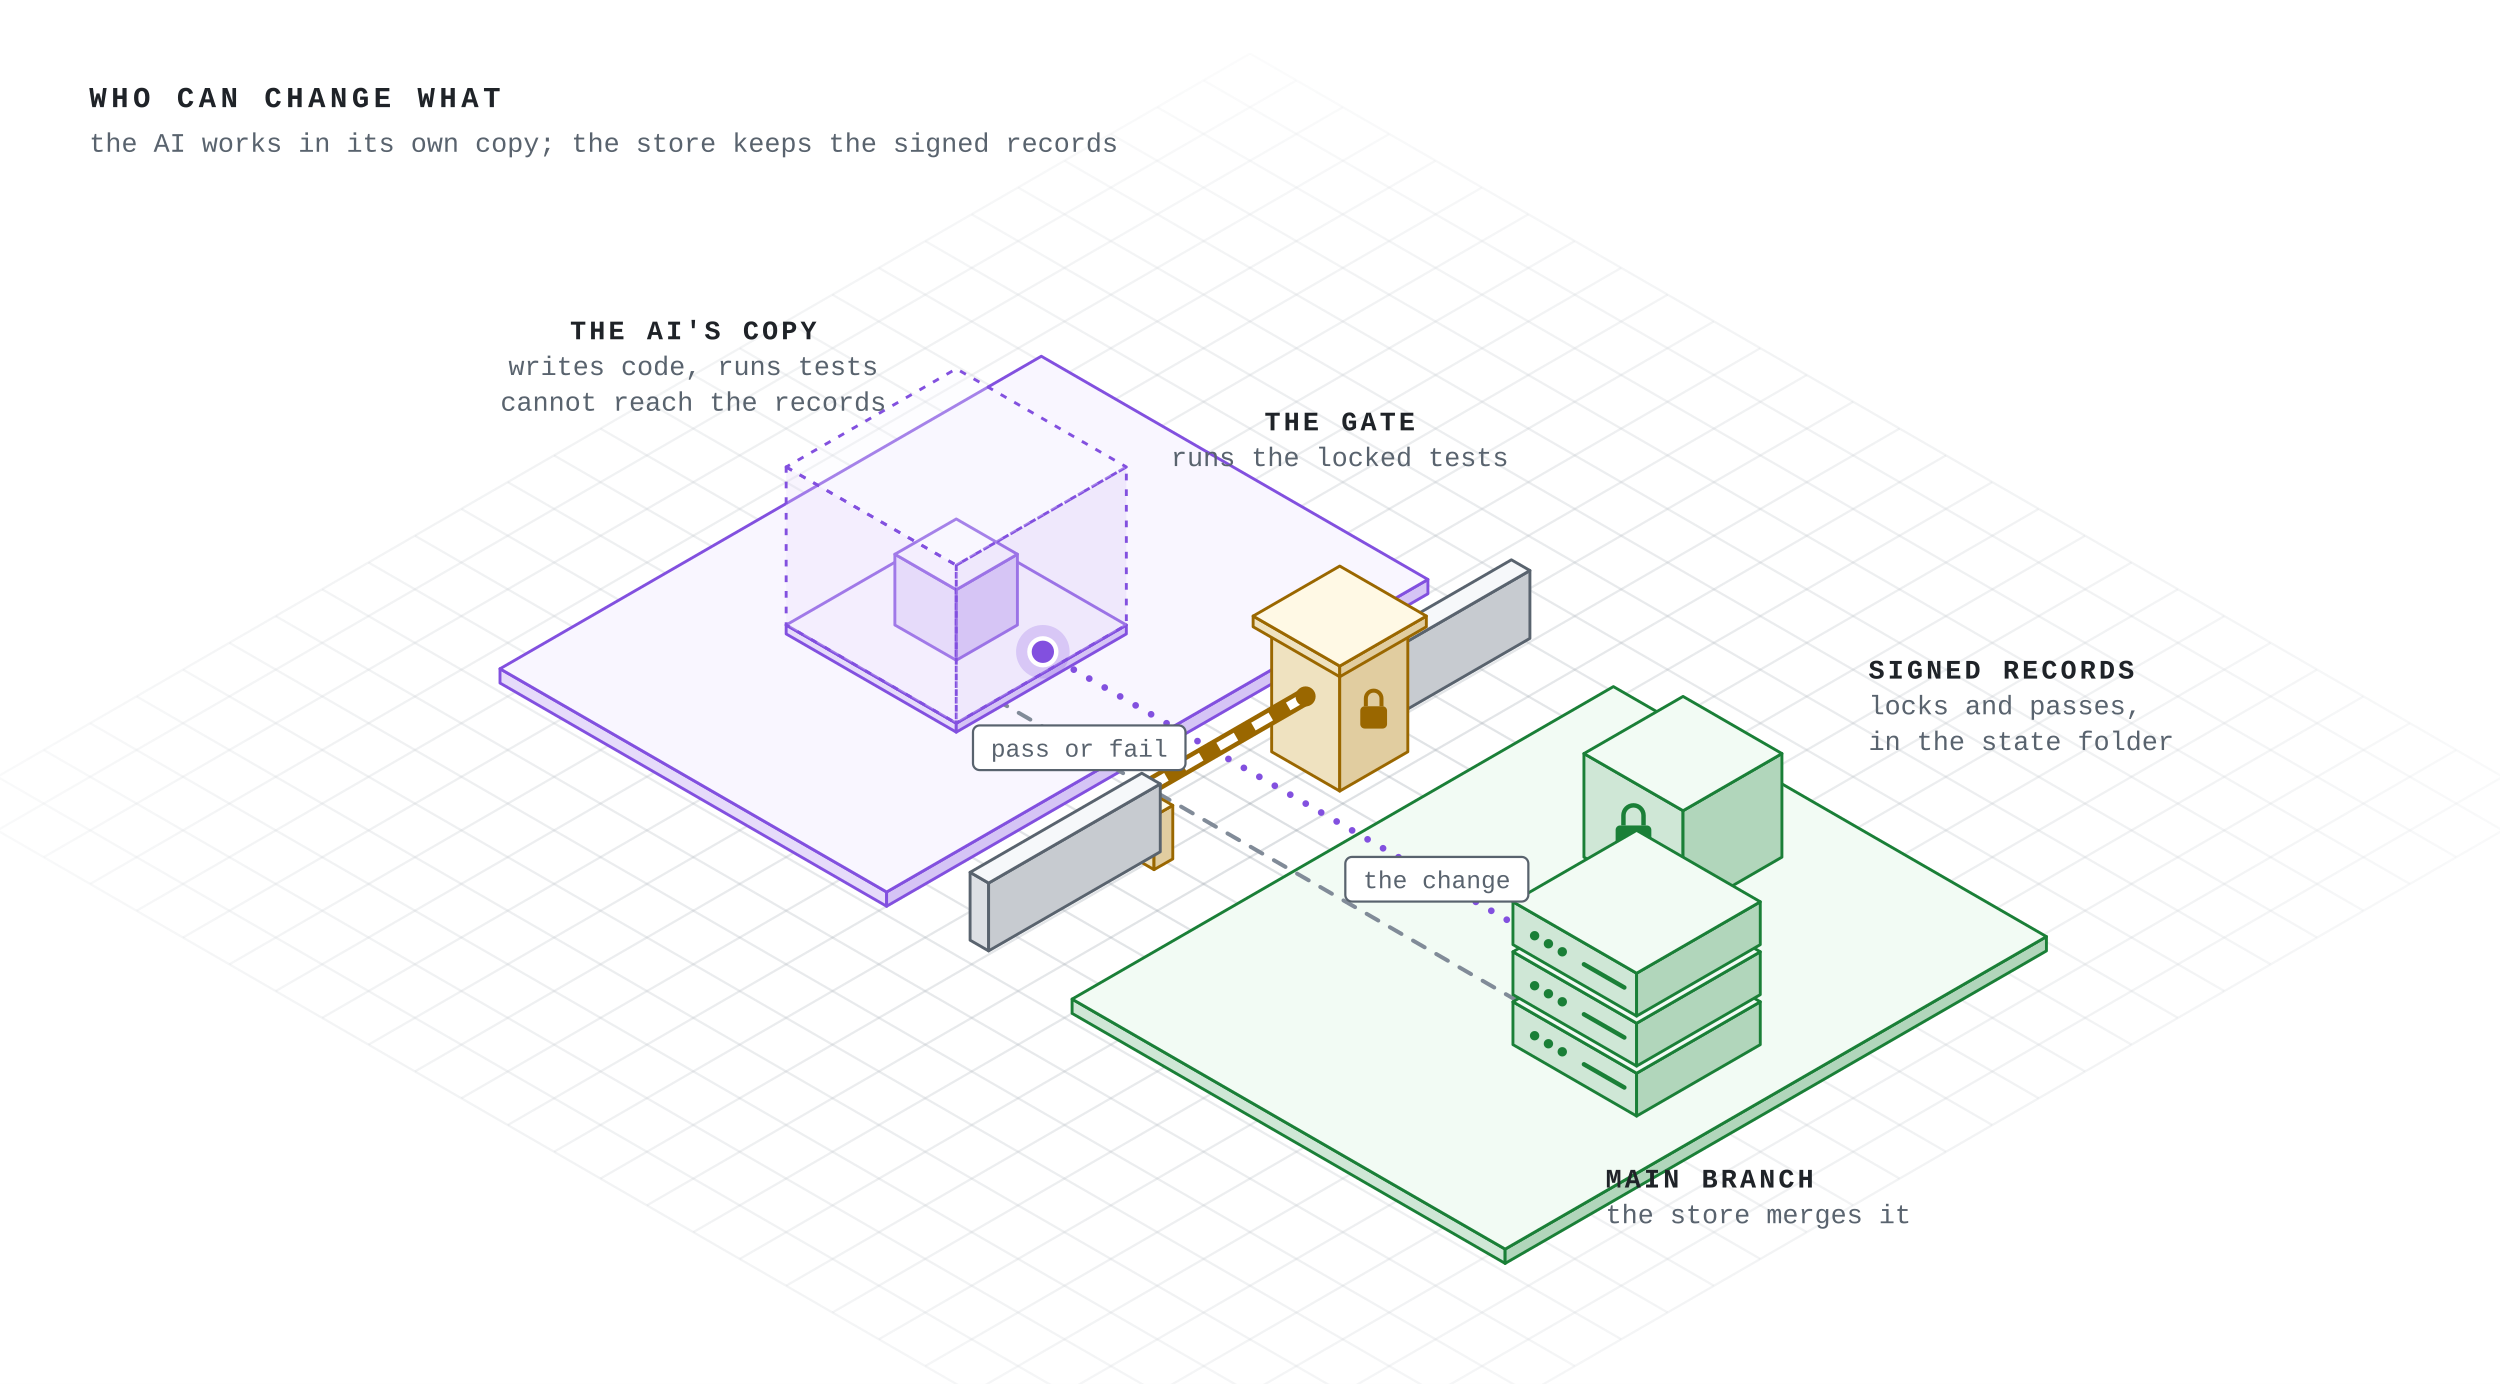
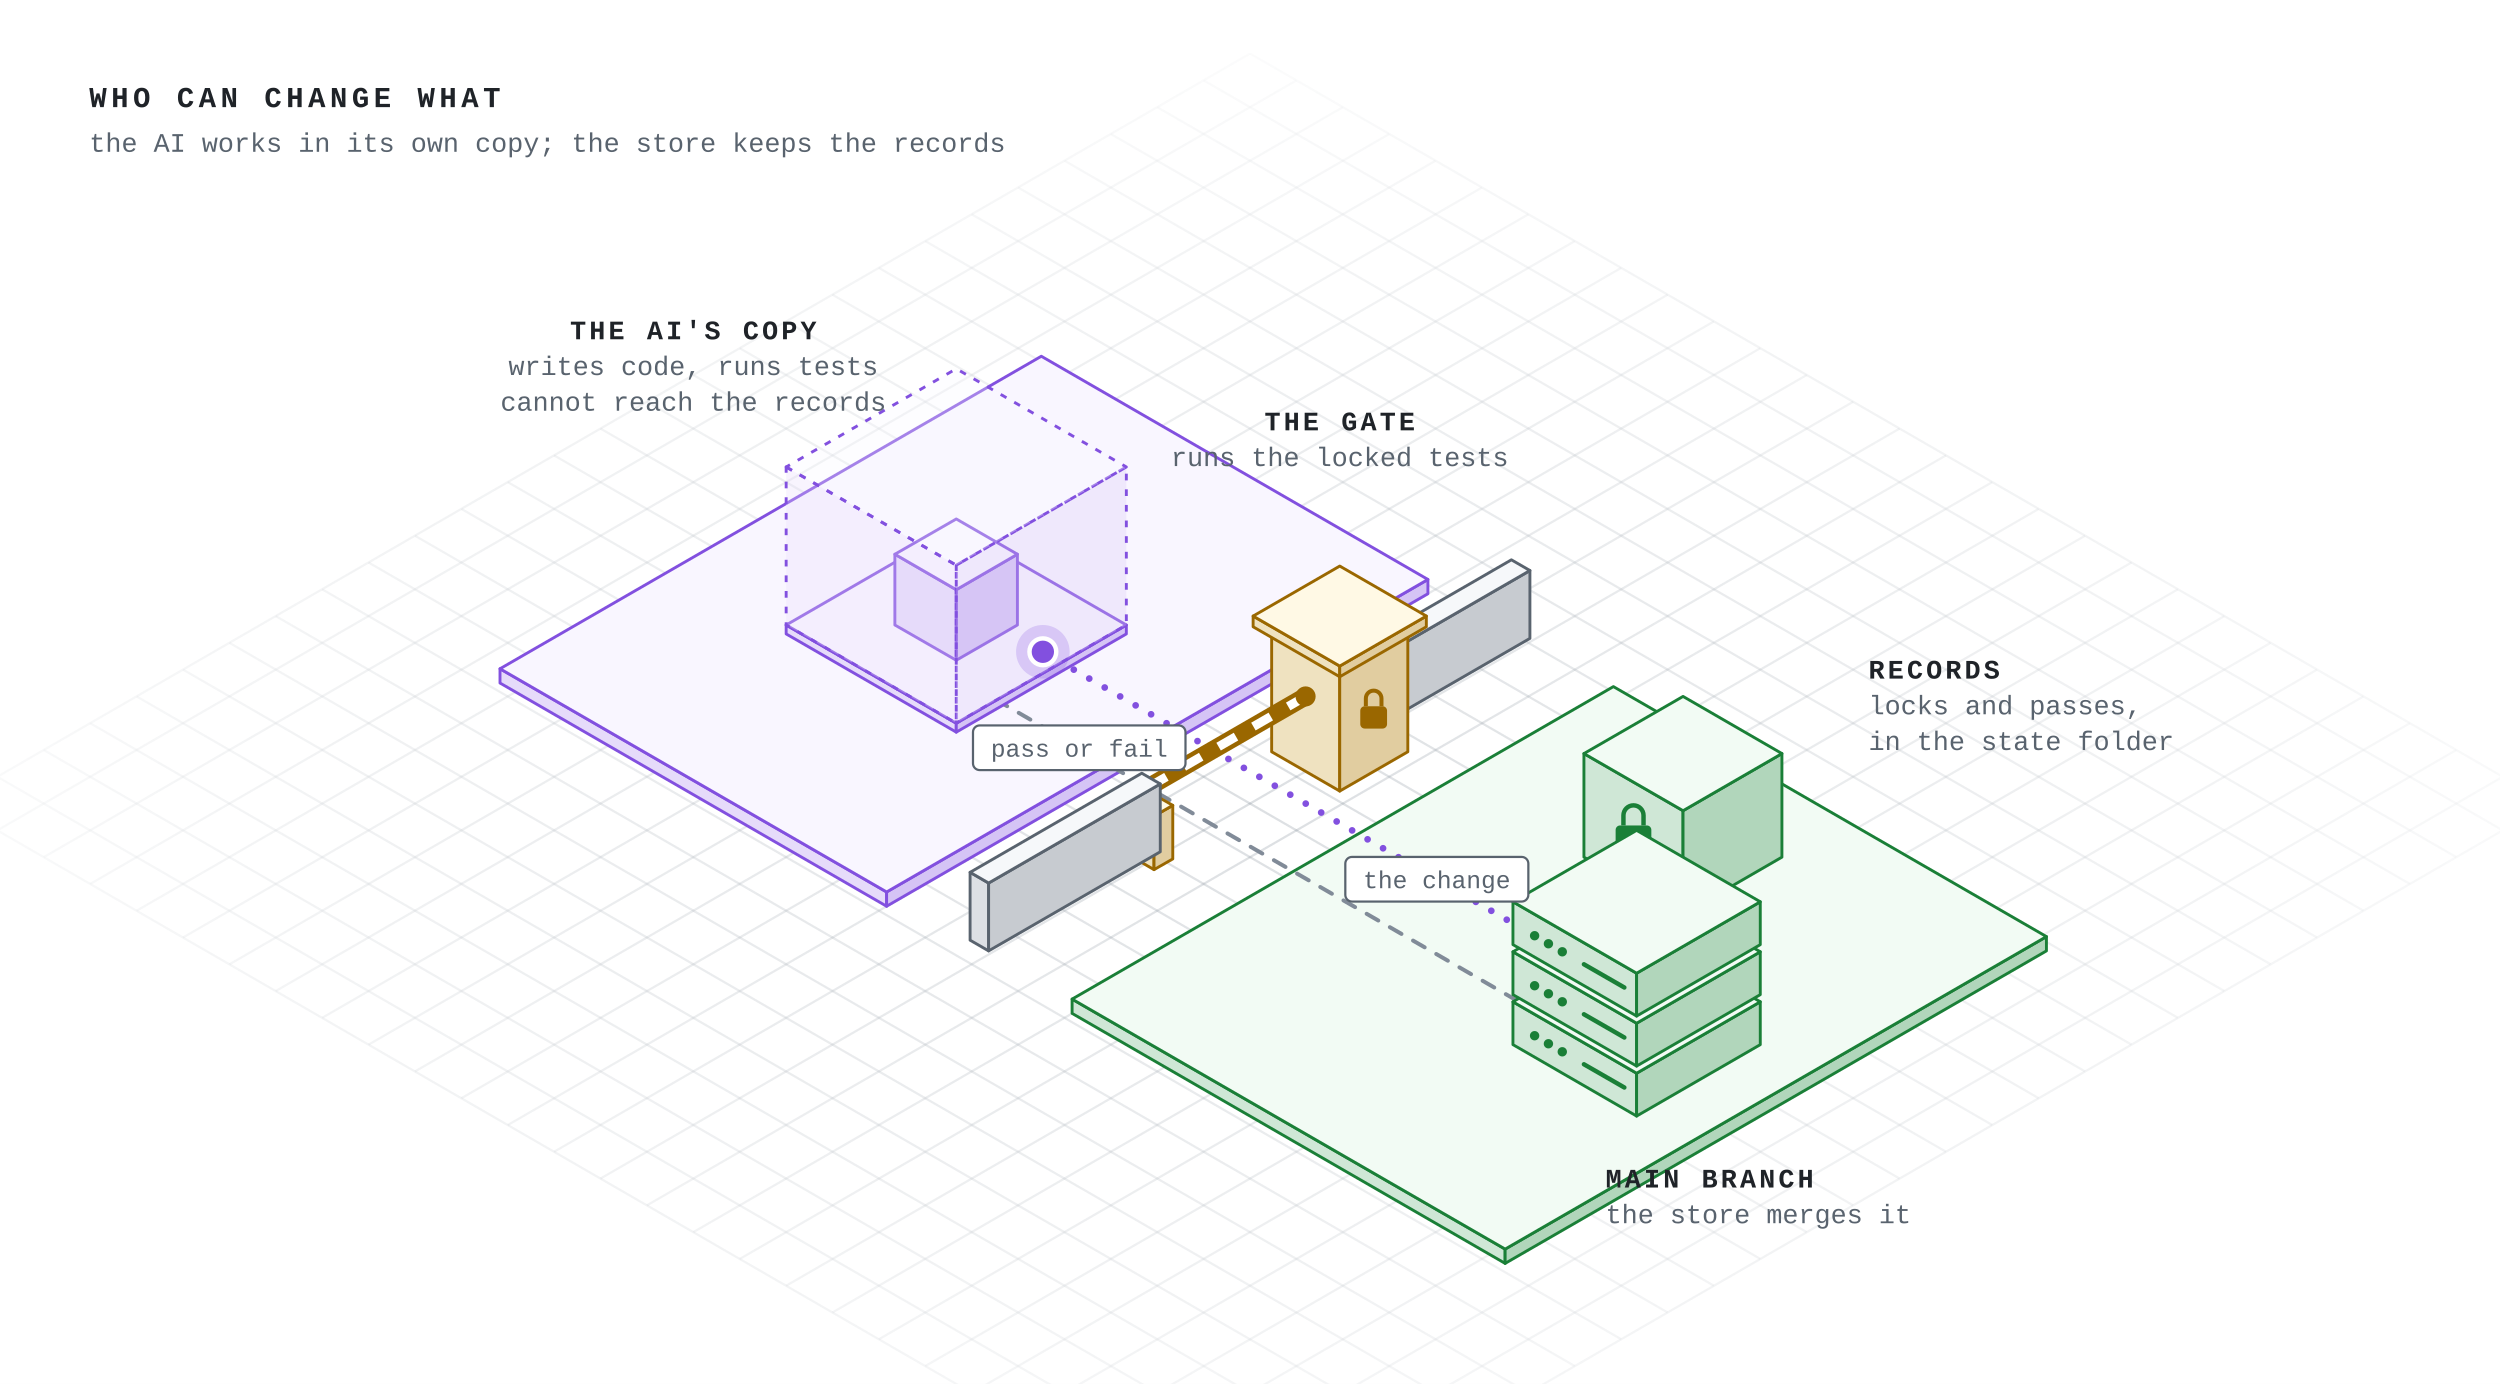
<svg xmlns="http://www.w3.org/2000/svg" viewBox="0 0 1120 620" width="1120" height="620" role="img" aria-labelledby="title desc" font-family="ui-monospace, SFMono-Regular, 'JetBrains Mono', 'Cascadia Mono', Menlo, Consolas, 'Liberation Mono', monospace">
  <defs>
    <radialGradient id="glow" cx="0.500" cy="0.581" r="0.6">
      <stop offset="0" stop-color="#fff" stop-opacity="1" />
      <stop offset="1" stop-color="#fff" stop-opacity="0" />
    </radialGradient>
    <mask id="fade">
      <rect width="1120" height="620" fill="url(#glow)" />
    </mask>
    <marker id="arrow-main" viewBox="0 0 10 10" refX="9" refY="5" markerWidth="10" markerHeight="10" markerUnits="userSpaceOnUse" orient="auto-start-reverse">
      <path d="M1,1 L9,5 L1,9 L3.2,5 z" fill="#8250df" />
    </marker>
    <marker id="arrow-side" viewBox="0 0 10 10" refX="9" refY="5" markerWidth="10" markerHeight="10" markerUnits="userSpaceOnUse" orient="auto-start-reverse">
      <path d="M1,1 L9,5 L1,9 L3.2,5 z" fill="#818b98" />
    </marker>
    <marker id="arrow-fail" viewBox="0 0 10 10" refX="9" refY="5" markerWidth="10" markerHeight="10" markerUnits="userSpaceOnUse" orient="auto-start-reverse">
      <path d="M1,1 L9,5 L1,9 L3.2,5 z" fill="#cf222e" />
    </marker>
    <marker id="arrow-pass" viewBox="0 0 10 10" refX="9" refY="5" markerWidth="10" markerHeight="10" markerUnits="userSpaceOnUse" orient="auto-start-reverse">
      <path d="M1,1 L9,5 L1,9 L3.2,5 z" fill="#1a7f37" />
    </marker>
  </defs>
  <style>.main{stroke-width:3;stroke-dasharray:0 8;animation:flow .8s linear infinite}.side{stroke-width:1.8;stroke-dasharray:6 6;animation:side 1.6s linear infinite}@keyframes flow{to{stroke-dashoffset:-8}}@keyframes side{to{stroke-dashoffset:-12}}.still-arm{display:none}.pulse{transform-box:fill-box;transform-origin:center;opacity:0;animation:pulse 4.2s ease-out infinite}@keyframes pulse{0%{transform:scale(1);opacity:.8}25%{transform:scale(2.5);opacity:0}100%{opacity:0}}@media (prefers-reduced-motion:reduce){.main,.side,.pulse{animation:none}.ticket,.moving-arm{display:none}.still-arm{display:inline}}</style>
  <rect width="1120" height="620" fill="#ffffff" />
  <g mask="url(#fade)">
    <line x1="560.0" y1="24.0" x2="-22.0" y2="360.0" stroke="#818b98" stroke-opacity="0.28" stroke-width="1" />
    <line x1="560.0" y1="24.0" x2="1142.0" y2="360.0" stroke="#818b98" stroke-opacity="0.28" stroke-width="1" />
    <line x1="580.8" y1="36.0" x2="-1.2" y2="372.0" stroke="#818b98" stroke-opacity="0.28" stroke-width="1" />
    <line x1="539.2" y1="36.0" x2="1121.2" y2="372.0" stroke="#818b98" stroke-opacity="0.28" stroke-width="1" />
    <line x1="601.6" y1="48.0" x2="19.6" y2="384.0" stroke="#818b98" stroke-opacity="0.28" stroke-width="1" />
    <line x1="518.4" y1="48.0" x2="1100.4" y2="384.0" stroke="#818b98" stroke-opacity="0.28" stroke-width="1" />
    <line x1="622.4" y1="60.0" x2="40.4" y2="396.0" stroke="#818b98" stroke-opacity="0.28" stroke-width="1" />
    <line x1="497.6" y1="60.0" x2="1079.6" y2="396.0" stroke="#818b98" stroke-opacity="0.28" stroke-width="1" />
    <line x1="643.1" y1="72.0" x2="61.2" y2="408.0" stroke="#818b98" stroke-opacity="0.28" stroke-width="1" />
    <line x1="476.9" y1="72.0" x2="1058.8" y2="408.0" stroke="#818b98" stroke-opacity="0.28" stroke-width="1" />
    <line x1="663.9" y1="84.0" x2="82.0" y2="420.0" stroke="#818b98" stroke-opacity="0.28" stroke-width="1" />
    <line x1="456.1" y1="84.0" x2="1038.0" y2="420.0" stroke="#818b98" stroke-opacity="0.28" stroke-width="1" />
    <line x1="684.7" y1="96.0" x2="102.8" y2="432.0" stroke="#818b98" stroke-opacity="0.28" stroke-width="1" />
    <line x1="435.3" y1="96.0" x2="1017.2" y2="432.0" stroke="#818b98" stroke-opacity="0.28" stroke-width="1" />
    <line x1="705.5" y1="108.0" x2="123.5" y2="444.0" stroke="#818b98" stroke-opacity="0.28" stroke-width="1" />
    <line x1="414.5" y1="108.0" x2="996.5" y2="444.0" stroke="#818b98" stroke-opacity="0.28" stroke-width="1" />
    <line x1="726.3" y1="120.0" x2="144.3" y2="456.0" stroke="#818b98" stroke-opacity="0.28" stroke-width="1" />
    <line x1="393.7" y1="120.0" x2="975.7" y2="456.0" stroke="#818b98" stroke-opacity="0.28" stroke-width="1" />
    <line x1="747.1" y1="132.0" x2="165.1" y2="468.0" stroke="#818b98" stroke-opacity="0.28" stroke-width="1" />
    <line x1="372.9" y1="132.0" x2="954.9" y2="468.0" stroke="#818b98" stroke-opacity="0.28" stroke-width="1" />
    <line x1="767.8" y1="144.0" x2="185.9" y2="480.0" stroke="#818b98" stroke-opacity="0.28" stroke-width="1" />
    <line x1="352.2" y1="144.0" x2="934.1" y2="480.0" stroke="#818b98" stroke-opacity="0.28" stroke-width="1" />
    <line x1="788.6" y1="156.0" x2="206.7" y2="492.0" stroke="#818b98" stroke-opacity="0.28" stroke-width="1" />
    <line x1="331.4" y1="156.0" x2="913.3" y2="492.0" stroke="#818b98" stroke-opacity="0.28" stroke-width="1" />
    <line x1="809.4" y1="168.0" x2="227.5" y2="504.0" stroke="#818b98" stroke-opacity="0.28" stroke-width="1" />
    <line x1="310.6" y1="168.0" x2="892.5" y2="504.0" stroke="#818b98" stroke-opacity="0.28" stroke-width="1" />
    <line x1="830.2" y1="180.0" x2="248.2" y2="516.0" stroke="#818b98" stroke-opacity="0.28" stroke-width="1" />
    <line x1="289.8" y1="180.0" x2="871.8" y2="516.0" stroke="#818b98" stroke-opacity="0.28" stroke-width="1" />
    <line x1="851.0" y1="192.0" x2="269.0" y2="528.0" stroke="#818b98" stroke-opacity="0.28" stroke-width="1" />
    <line x1="269.0" y1="192.0" x2="851.0" y2="528.0" stroke="#818b98" stroke-opacity="0.28" stroke-width="1" />
    <line x1="871.8" y1="204.0" x2="289.8" y2="540.0" stroke="#818b98" stroke-opacity="0.28" stroke-width="1" />
    <line x1="248.2" y1="204.0" x2="830.2" y2="540.0" stroke="#818b98" stroke-opacity="0.28" stroke-width="1" />
    <line x1="892.5" y1="216.0" x2="310.6" y2="552.0" stroke="#818b98" stroke-opacity="0.28" stroke-width="1" />
    <line x1="227.5" y1="216.0" x2="809.4" y2="552.0" stroke="#818b98" stroke-opacity="0.28" stroke-width="1" />
    <line x1="913.3" y1="228.0" x2="331.4" y2="564.0" stroke="#818b98" stroke-opacity="0.28" stroke-width="1" />
    <line x1="206.7" y1="228.0" x2="788.6" y2="564.0" stroke="#818b98" stroke-opacity="0.28" stroke-width="1" />
    <line x1="934.1" y1="240.0" x2="352.2" y2="576.0" stroke="#818b98" stroke-opacity="0.28" stroke-width="1" />
    <line x1="185.9" y1="240.0" x2="767.8" y2="576.0" stroke="#818b98" stroke-opacity="0.28" stroke-width="1" />
    <line x1="954.9" y1="252.0" x2="372.9" y2="588.0" stroke="#818b98" stroke-opacity="0.28" stroke-width="1" />
    <line x1="165.1" y1="252.0" x2="747.1" y2="588.0" stroke="#818b98" stroke-opacity="0.28" stroke-width="1" />
    <line x1="975.7" y1="264.0" x2="393.7" y2="600.0" stroke="#818b98" stroke-opacity="0.28" stroke-width="1" />
    <line x1="144.3" y1="264.0" x2="726.3" y2="600.0" stroke="#818b98" stroke-opacity="0.28" stroke-width="1" />
    <line x1="996.5" y1="276.0" x2="414.5" y2="612.0" stroke="#818b98" stroke-opacity="0.28" stroke-width="1" />
    <line x1="123.5" y1="276.0" x2="705.5" y2="612.0" stroke="#818b98" stroke-opacity="0.28" stroke-width="1" />
    <line x1="1017.2" y1="288.0" x2="435.3" y2="624.0" stroke="#818b98" stroke-opacity="0.28" stroke-width="1" />
    <line x1="102.8" y1="288.0" x2="684.7" y2="624.0" stroke="#818b98" stroke-opacity="0.28" stroke-width="1" />
    <line x1="1038.0" y1="300.0" x2="456.1" y2="636.0" stroke="#818b98" stroke-opacity="0.28" stroke-width="1" />
    <line x1="82.0" y1="300.0" x2="663.9" y2="636.0" stroke="#818b98" stroke-opacity="0.28" stroke-width="1" />
    <line x1="1058.8" y1="312.0" x2="476.9" y2="648.0" stroke="#818b98" stroke-opacity="0.28" stroke-width="1" />
    <line x1="61.2" y1="312.0" x2="643.1" y2="648.0" stroke="#818b98" stroke-opacity="0.28" stroke-width="1" />
    <line x1="1079.6" y1="324.0" x2="497.6" y2="660.0" stroke="#818b98" stroke-opacity="0.28" stroke-width="1" />
    <line x1="40.4" y1="324.0" x2="622.4" y2="660.0" stroke="#818b98" stroke-opacity="0.28" stroke-width="1" />
    <line x1="1100.4" y1="336.0" x2="518.4" y2="672.0" stroke="#818b98" stroke-opacity="0.28" stroke-width="1" />
    <line x1="19.6" y1="336.0" x2="601.6" y2="672.0" stroke="#818b98" stroke-opacity="0.28" stroke-width="1" />
    <line x1="1121.2" y1="348.0" x2="539.2" y2="684.0" stroke="#818b98" stroke-opacity="0.28" stroke-width="1" />
    <line x1="-1.2" y1="348.0" x2="580.8" y2="684.0" stroke="#818b98" stroke-opacity="0.28" stroke-width="1" />
    <line x1="1142.0" y1="360.0" x2="560.0" y2="696.0" stroke="#818b98" stroke-opacity="0.28" stroke-width="1" />
    <line x1="-22.0" y1="360.0" x2="560.0" y2="696.0" stroke="#818b98" stroke-opacity="0.28" stroke-width="1" />
  </g>
  <polygon points="224.0,299.6 397.2,399.6 397.2,406.0 224.0,306.0" fill="#e6dbfa" class="zone" stroke="#8250df" stroke-width="1.3" stroke-linejoin="round" />
  <polygon points="397.2,399.6 639.7,259.6 639.7,266.0 397.2,406.0" fill="#d5c4f5" class="zone" stroke="#8250df" stroke-width="1.3" stroke-linejoin="round" />
  <polygon points="224.0,299.6 397.2,399.6 639.7,259.6 466.5,159.6" fill="#f9f6ff" class="zone" stroke="#8250df" stroke-width="1.3" stroke-linejoin="round" />
  <polygon points="480.3,447.6 674.3,559.6 674.3,566.0 480.3,454.0" fill="#cfe7d6" class="zone" stroke="#1a7f37" stroke-width="1.3" stroke-linejoin="round" />
  <polygon points="674.3,559.6 916.8,419.6 916.8,426.0 674.3,566.0" fill="#b1d6bb" class="zone" stroke="#1a7f37" stroke-width="1.3" stroke-linejoin="round" />
  <polygon points="480.3,447.6 674.3,559.6 916.8,419.6 722.8,307.6" fill="#f2fbf4" class="zone" stroke="#1a7f37" stroke-width="1.3" stroke-linejoin="round" />
  <polyline class="main" data-lane="1" points="467.2,292.0 719.3,437.6" fill="none" stroke="#8250df" stroke-linecap="round" stroke-linejoin="round" marker-end="url(#arrow-main)" />
  <polyline class="side" data-lane="2" points="690.2,454.4 438.1,308.8" fill="none" stroke="#818b98" stroke-linecap="round" stroke-linejoin="round" marker-end="url(#arrow-side)" />
  <polygon points="352.2,280.0 428.4,324.0 428.4,328.0 352.2,284.0" fill="#e6dbfa" stroke="#8250df" stroke-width="1.3" stroke-linejoin="round" />
  <polygon points="428.4,324.0 504.6,280.0 504.6,284.0 428.4,328.0" fill="#d5c4f5" stroke="#8250df" stroke-width="1.3" stroke-linejoin="round" />
  <polygon points="352.2,280.0 428.4,324.0 504.6,280.0 428.4,236.0" fill="#f9f6ff" stroke="#8250df" stroke-width="1.3" stroke-linejoin="round" />
  <polygon points="400.9,248.3 428.4,264.2 428.4,295.8 400.9,280.0" fill="#e6dbfa" stroke="#8250df" stroke-width="1.3" stroke-linejoin="round" />
  <polygon points="428.4,264.2 455.8,248.3 455.8,280.0 428.4,295.8" fill="#d5c4f5" stroke="#8250df" stroke-width="1.3" stroke-linejoin="round" />
  <polygon points="400.9,248.3 428.4,264.2 455.8,248.3 428.4,232.5" fill="#f9f6ff" stroke="#8250df" stroke-width="1.3" stroke-linejoin="round" />
  <polygon points="352.2,209.2 428.4,253.2 428.4,324.0 352.2,280.0" fill="#e6dbfa" stroke="#8250df" stroke-width="1.3" stroke-linejoin="round" fill-opacity="0.3" stroke-dasharray="3 4" />
  <polygon points="428.4,253.2 504.6,209.2 504.6,280.0 428.4,324.0" fill="#d5c4f5" stroke="#8250df" stroke-width="1.3" stroke-linejoin="round" fill-opacity="0.3" stroke-dasharray="3 4" />
  <polygon points="352.2,209.2 428.4,253.2 504.6,209.2 428.4,165.2" fill="#f9f6ff" stroke="#8250df" stroke-width="1.3" stroke-linejoin="round" fill-opacity="0.3" stroke-dasharray="3 4" />
  <polygon points="612.7,288.0 621.0,292.8 621.0,323.2 612.7,318.4" fill="#dde0e4" stroke="#59636e" stroke-width="1.3" stroke-linejoin="round" />
  <polygon points="621.0,292.8 685.4,255.6 685.4,286.0 621.0,323.2" fill="#c7cbd0" stroke="#59636e" stroke-width="1.3" stroke-linejoin="round" />
  <polygon points="612.7,288.0 621.0,292.8 685.4,255.6 677.1,250.8" fill="#f6f8fa" stroke="#59636e" stroke-width="1.3" stroke-linejoin="round" />
  <polygon points="569.7,280.8 600.2,298.4 600.2,354.4 569.7,336.8" fill="#efe2c0" stroke="#9a6700" stroke-width="1.3" stroke-linejoin="round" />
  <polygon points="600.2,298.4 630.7,280.8 630.7,336.8 600.2,354.4" fill="#e1cda0" stroke="#9a6700" stroke-width="1.3" stroke-linejoin="round" />
  <polygon points="569.7,280.8 600.2,298.4 630.7,280.8 600.2,263.2" fill="#fff9e5" stroke="#9a6700" stroke-width="1.3" stroke-linejoin="round" />
  <polygon points="561.4,276.0 600.2,298.4 600.2,303.2 561.4,280.8" fill="#efe2c0" stroke="#9a6700" stroke-width="1.3" stroke-linejoin="round" />
  <polygon points="600.2,298.4 639.0,276.0 639.0,280.8 600.2,303.2" fill="#e1cda0" stroke="#9a6700" stroke-width="1.3" stroke-linejoin="round" />
  <polygon points="561.4,276.0 600.2,298.4 639.0,276.0 600.2,253.6" fill="#fff9e5" stroke="#9a6700" stroke-width="1.3" stroke-linejoin="round" />
  <rect x="609.4" y="316.4" width="12" height="10" rx="2" fill="#9a6700" />
  <path d="M611.9,316.4 v-3.5 a3.5,3.5 0 0 1 7,0 v3.5" fill="none" stroke="#9a6700" stroke-width="1.8" />
  <polygon points="508.7,360.8 517.0,365.6 517.0,389.6 508.7,384.8" fill="#efe2c0" stroke="#9a6700" stroke-width="1.3" stroke-linejoin="round" />
  <polygon points="517.0,365.6 525.4,360.8 525.4,384.8 517.0,389.6" fill="#e1cda0" stroke="#9a6700" stroke-width="1.3" stroke-linejoin="round" />
  <polygon points="508.7,360.8 517.0,365.6 525.4,360.8 517.0,356.0" fill="#fff9e5" stroke="#9a6700" stroke-width="1.3" stroke-linejoin="round" />
  <g class="moving-arm">
    <line x1="584.9" y1="312.0" x2="517.0" y2="351.2" stroke="#9a6700" stroke-width="8" stroke-linecap="round" />
    <line x1="584.9" y1="312.0" x2="517.0" y2="351.2" stroke="#ffffff" stroke-width="4" stroke-dasharray="9 9" />
    <animateTransform attributeName="transform" type="rotate" values="0 584.9 312.0;0 584.9 312.0;80 584.9 312.0;80 584.9 312.0;0 584.9 312.0;0 584.9 312.0" keyTimes="0;0.298;0.371;0.659;0.732;1" dur="6.15s" repeatCount="indefinite" />
  </g>
  <g class="still-arm">
    <line x1="584.9" y1="312.0" x2="517.0" y2="351.2" stroke="#9a6700" stroke-width="8" stroke-linecap="round" />
    <line x1="584.9" y1="312.0" x2="517.0" y2="351.2" stroke="#ffffff" stroke-width="4" stroke-dasharray="9 9" />
  </g>
  <circle cx="584.9" cy="312.0" r="4.5" fill="#9a6700" />
  <polygon points="434.6,390.8 442.9,395.6 442.9,426.0 434.6,421.2" fill="#dde0e4" stroke="#59636e" stroke-width="1.3" stroke-linejoin="round" />
  <polygon points="442.9,395.6 519.8,351.2 519.8,381.6 442.9,426.0" fill="#c7cbd0" stroke="#59636e" stroke-width="1.3" stroke-linejoin="round" />
  <polygon points="434.6,390.8 442.9,395.6 519.8,351.2 511.5,346.4" fill="#f6f8fa" stroke="#59636e" stroke-width="1.3" stroke-linejoin="round" />
  <polygon points="709.6,337.6 754.0,363.2 754.0,409.6 709.6,384.0" fill="#cfe7d6" stroke="#1a7f37" stroke-width="1.3" stroke-linejoin="round" />
  <polygon points="754.0,363.2 798.3,337.6 798.3,384.0 754.0,409.6" fill="#b1d6bb" stroke="#1a7f37" stroke-width="1.3" stroke-linejoin="round" />
  <polygon points="709.6,337.6 754.0,363.2 798.3,337.6 754.0,312.0" fill="#f2fbf4" stroke="#1a7f37" stroke-width="1.3" stroke-linejoin="round" />
  <rect x="723.8" y="369.8" width="16" height="13" rx="2" fill="#1a7f37" />
  <path d="M727.3,369.8 v-4.5 a4.5,4.5 0 0 1 9,0 v4.5" fill="none" stroke="#1a7f37" stroke-width="2" />
  <polygon points="677.8,448.8 733.2,480.8 733.2,500.0 677.8,468.0" fill="#cfe7d6" stroke="#1a7f37" stroke-width="1.3" stroke-linejoin="round" />
  <polygon points="733.2,480.8 788.6,448.8 788.6,468.0 733.2,500.0" fill="#b1d6bb" stroke="#1a7f37" stroke-width="1.3" stroke-linejoin="round" />
  <polygon points="677.8,448.8 733.2,480.8 788.6,448.8 733.2,416.8" fill="#f2fbf4" stroke="#1a7f37" stroke-width="1.3" stroke-linejoin="round" />
  <circle cx="687.5" cy="464.0" r="2.1" fill="#1a7f37" />
  <circle cx="693.7" cy="467.6" r="2.1" fill="#1a7f37" />
  <circle cx="699.9" cy="471.2" r="2.1" fill="#1a7f37" />
  <line x1="709.6" y1="476.8" x2="727.7" y2="487.2" stroke="#1a7f37" stroke-width="2" stroke-linecap="round" />
  <polygon points="677.8,426.4 733.2,458.4 733.2,477.6 677.8,445.6" fill="#cfe7d6" stroke="#1a7f37" stroke-width="1.3" stroke-linejoin="round" />
  <polygon points="733.2,458.4 788.6,426.4 788.6,445.6 733.2,477.6" fill="#b1d6bb" stroke="#1a7f37" stroke-width="1.3" stroke-linejoin="round" />
  <polygon points="677.8,426.4 733.2,458.4 788.6,426.4 733.2,394.4" fill="#f2fbf4" stroke="#1a7f37" stroke-width="1.3" stroke-linejoin="round" />
  <circle cx="687.5" cy="441.6" r="2.1" fill="#1a7f37" />
  <circle cx="693.7" cy="445.2" r="2.1" fill="#1a7f37" />
  <circle cx="699.9" cy="448.8" r="2.1" fill="#1a7f37" />
  <line x1="709.6" y1="454.4" x2="727.7" y2="464.8" stroke="#1a7f37" stroke-width="2" stroke-linecap="round" />
  <polygon points="677.8,404.0 733.2,436.0 733.2,455.2 677.8,423.2" fill="#cfe7d6" stroke="#1a7f37" stroke-width="1.3" stroke-linejoin="round" />
  <polygon points="733.2,436.0 788.6,404.0 788.6,423.2 733.2,455.2" fill="#b1d6bb" stroke="#1a7f37" stroke-width="1.3" stroke-linejoin="round" />
  <polygon points="677.8,404.0 733.2,436.0 788.6,404.0 733.2,372.0" fill="#f2fbf4" stroke="#1a7f37" stroke-width="1.3" stroke-linejoin="round" />
  <circle cx="687.5" cy="419.2" r="2.1" fill="#1a7f37" />
  <circle cx="693.7" cy="422.8" r="2.1" fill="#1a7f37" />
  <circle cx="699.9" cy="426.4" r="2.1" fill="#1a7f37" />
  <line x1="709.6" y1="432.0" x2="727.7" y2="442.4" stroke="#1a7f37" stroke-width="2" stroke-linecap="round" />
  <text x="40" y="48" font-size="13" font-weight="700" letter-spacing="2" fill="#1f2328">WHO CAN CHANGE WHAT</text>
-   <text x="40" y="68" font-size="12" fill="#59636e">the AI works in its own copy; the store keeps the signed records</text>
+   <text x="40" y="68" font-size="12" fill="#59636e">the AI works in its own copy; the store keeps the records</text>
  <rect class="pill" data-lane="1" x="602.7" y="383.9" width="82.0" height="20" rx="3" fill="#ffffff" stroke="#59636e" />
  <text x="643.7" y="397.9" text-anchor="middle" font-size="11" fill="#59636e">the change</text>
  <rect class="pill" data-lane="2" x="435.9" y="325.0" width="95.2" height="20" rx="3" fill="#ffffff" stroke="#59636e" />
  <text x="483.5" y="339.0" text-anchor="middle" font-size="11" fill="#59636e">pass or fail</text>
  <text x="310.6" y="152.0" text-anchor="middle" font-size="12" font-weight="700" letter-spacing="1.4" fill="#1f2328">THE AI'S COPY</text>
  <text x="310.6" y="168.0" text-anchor="middle" font-size="12" fill="#59636e">writes code, runs tests</text>
  <text x="310.6" y="184.0" text-anchor="middle" font-size="12" fill="#59636e">cannot reach the records</text>
-   <text x="837.1" y="304.0" text-anchor="start" font-size="12" font-weight="700" letter-spacing="1.4" fill="#1f2328">SIGNED RECORDS</text>
+   <text x="837.1" y="304.0" text-anchor="start" font-size="12" font-weight="700" letter-spacing="1.4" fill="#1f2328">RECORDS</text>
  <text x="837.1" y="320.0" text-anchor="start" font-size="12" fill="#59636e">locks and passes,</text>
  <text x="837.1" y="336.0" text-anchor="start" font-size="12" fill="#59636e">in the state folder</text>
  <text x="719.3" y="532.0" text-anchor="start" font-size="12" font-weight="700" letter-spacing="1.4" fill="#1f2328">MAIN BRANCH</text>
  <text x="719.3" y="548.0" text-anchor="start" font-size="12" fill="#59636e">the store merges it</text>
  <text x="600.2" y="192.8" text-anchor="middle" font-size="12" font-weight="700" letter-spacing="1.4" fill="#1f2328">THE GATE</text>
  <text x="600.2" y="208.8" text-anchor="middle" font-size="12" fill="#59636e">runs the locked tests</text>
  <g class="ticket" transform="translate(467.2 292.0)">
    <circle r="12" fill="#8250df" opacity="0.22">
      <animate attributeName="fill" values="#8250df;#1a7f37" keyTimes="0;0.379" calcMode="discrete" dur="6.15s" repeatCount="indefinite" />
    </circle>
    <circle r="6" fill="#8250df" stroke="#ffffff" stroke-width="2">
      <animate attributeName="fill" values="#8250df;#1a7f37" keyTimes="0;0.379" calcMode="discrete" dur="6.15s" repeatCount="indefinite" />
    </circle>
    <animateMotion path="M0.0,0.0 L88.7,51.2 L88.7,51.2 L252.2,145.6" keyPoints="0;0;0.352;0.352;0.352;1;1;1" keyTimes="0;0.081;0.233;0.379;0.379;0.659;0.756;1" calcMode="linear" dur="6.15s" repeatCount="indefinite" />
  </g>
</svg>
